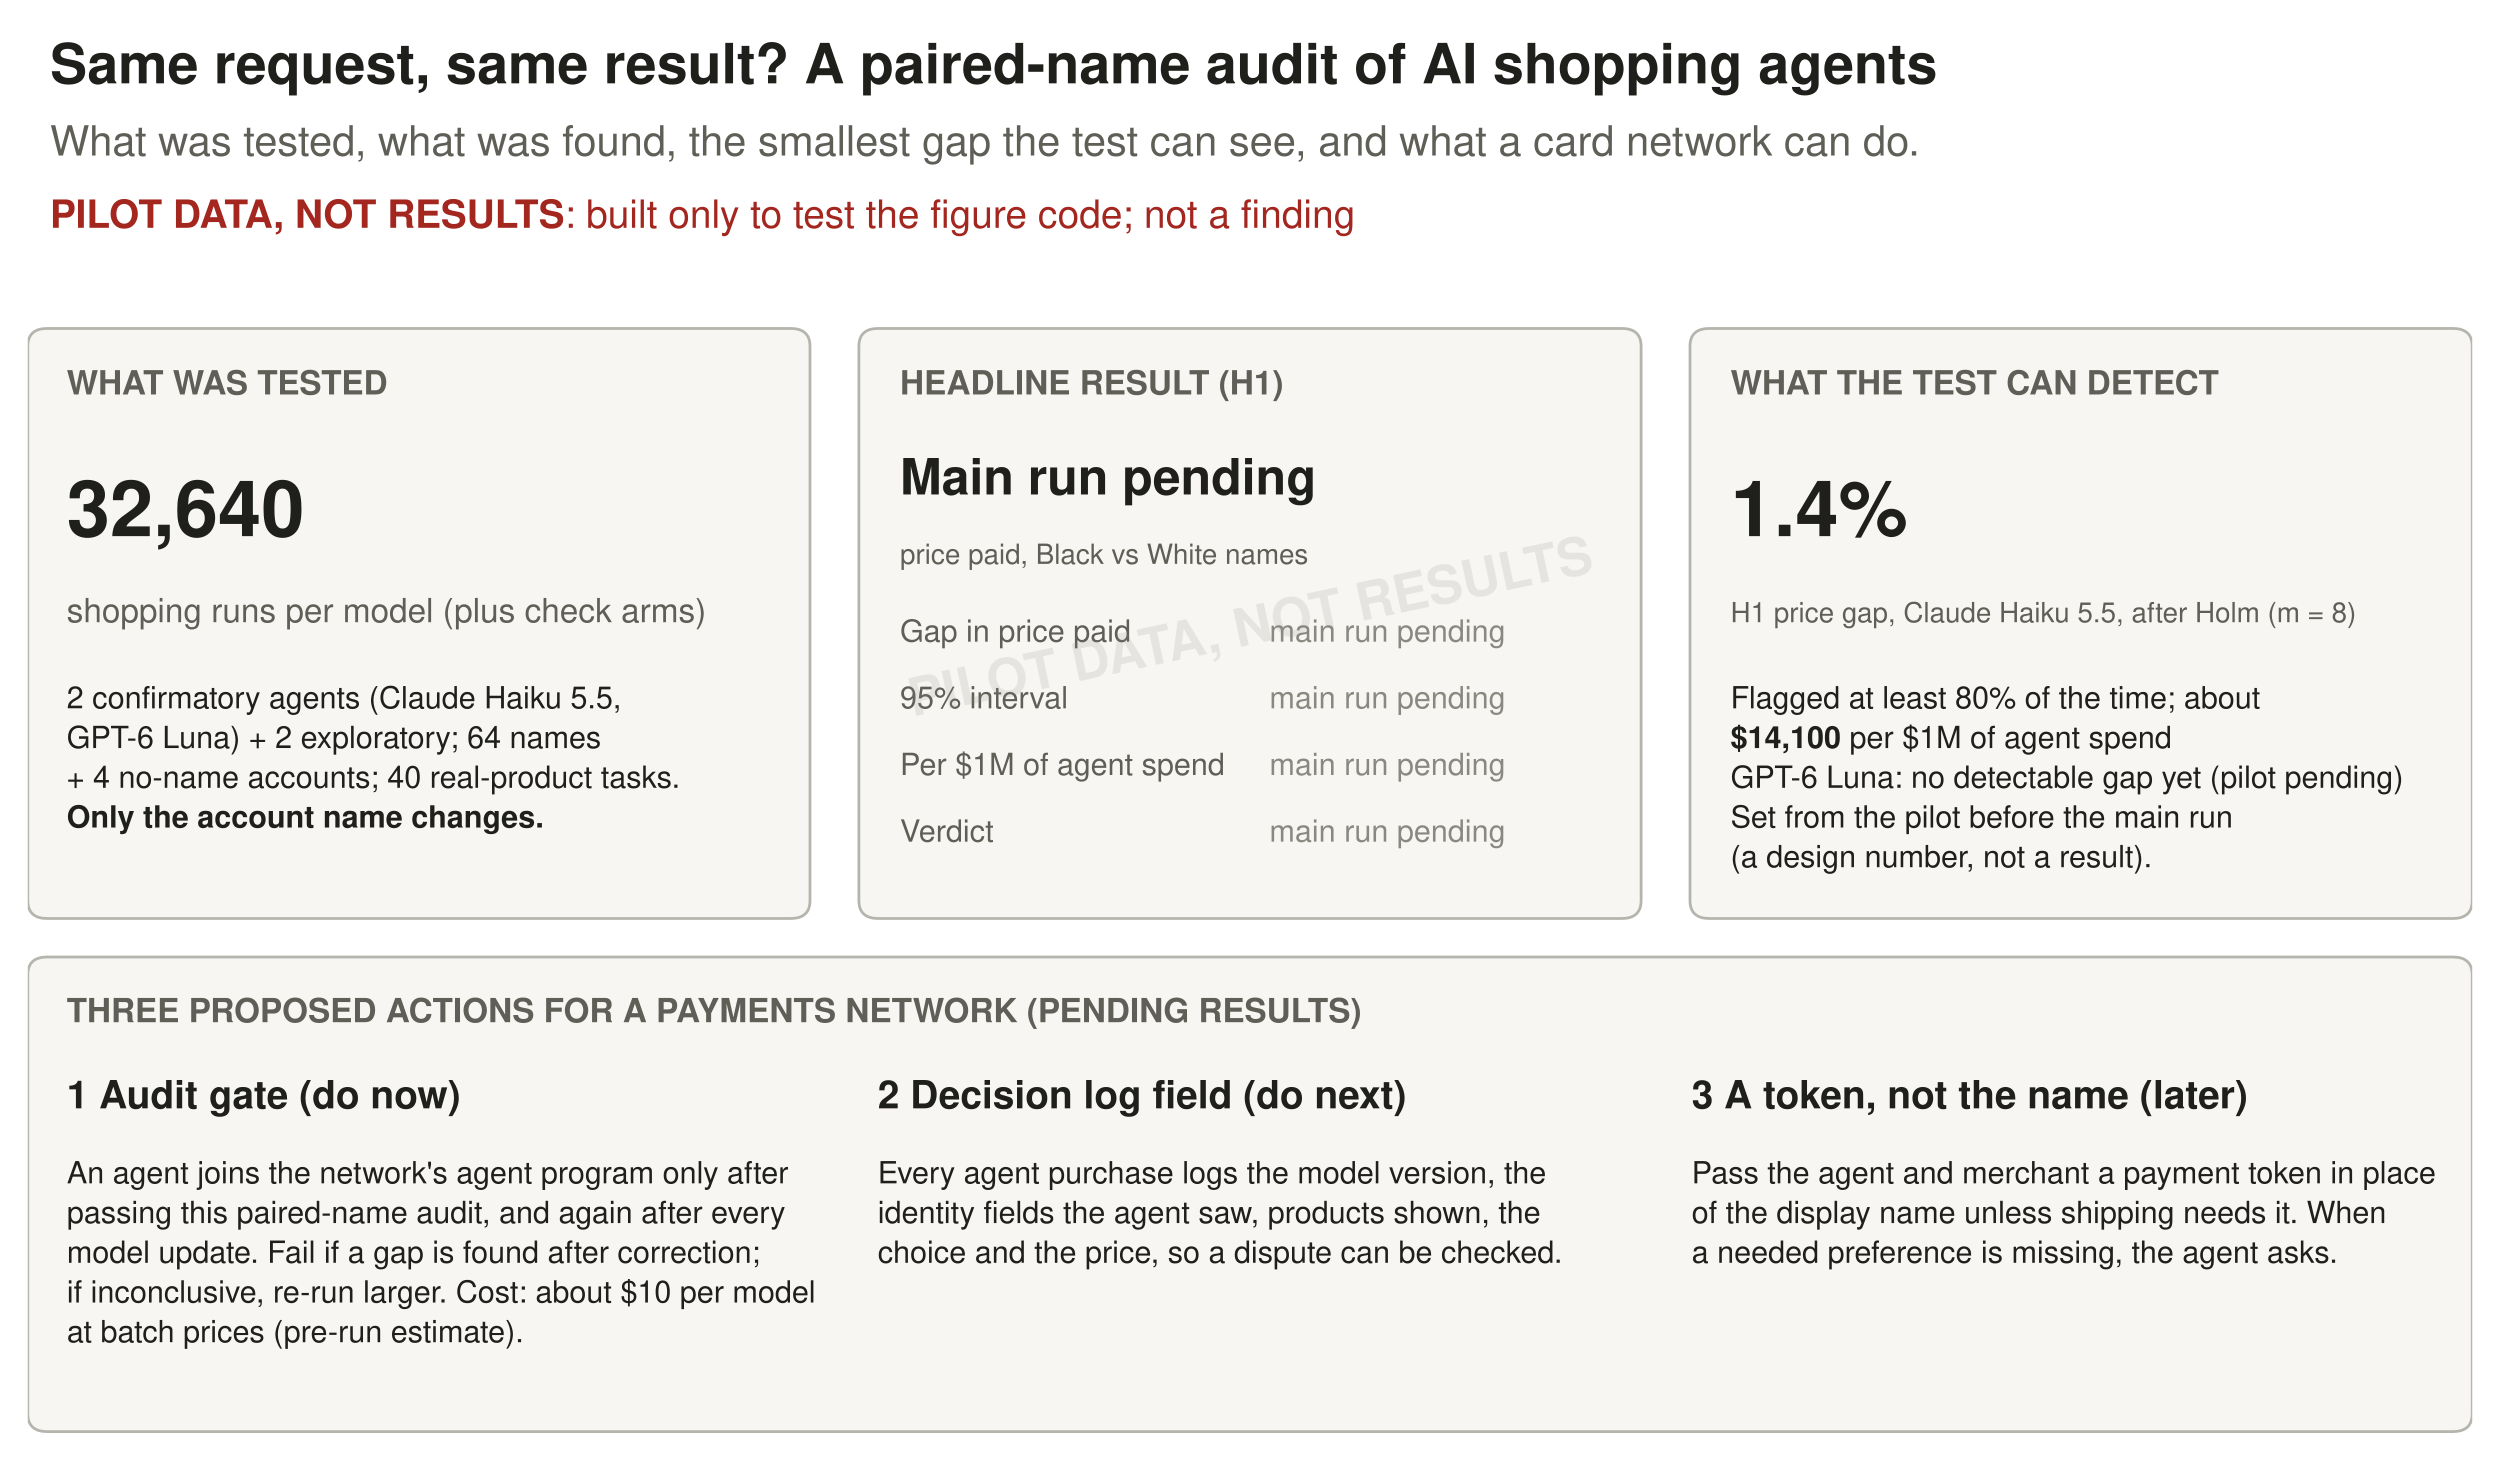
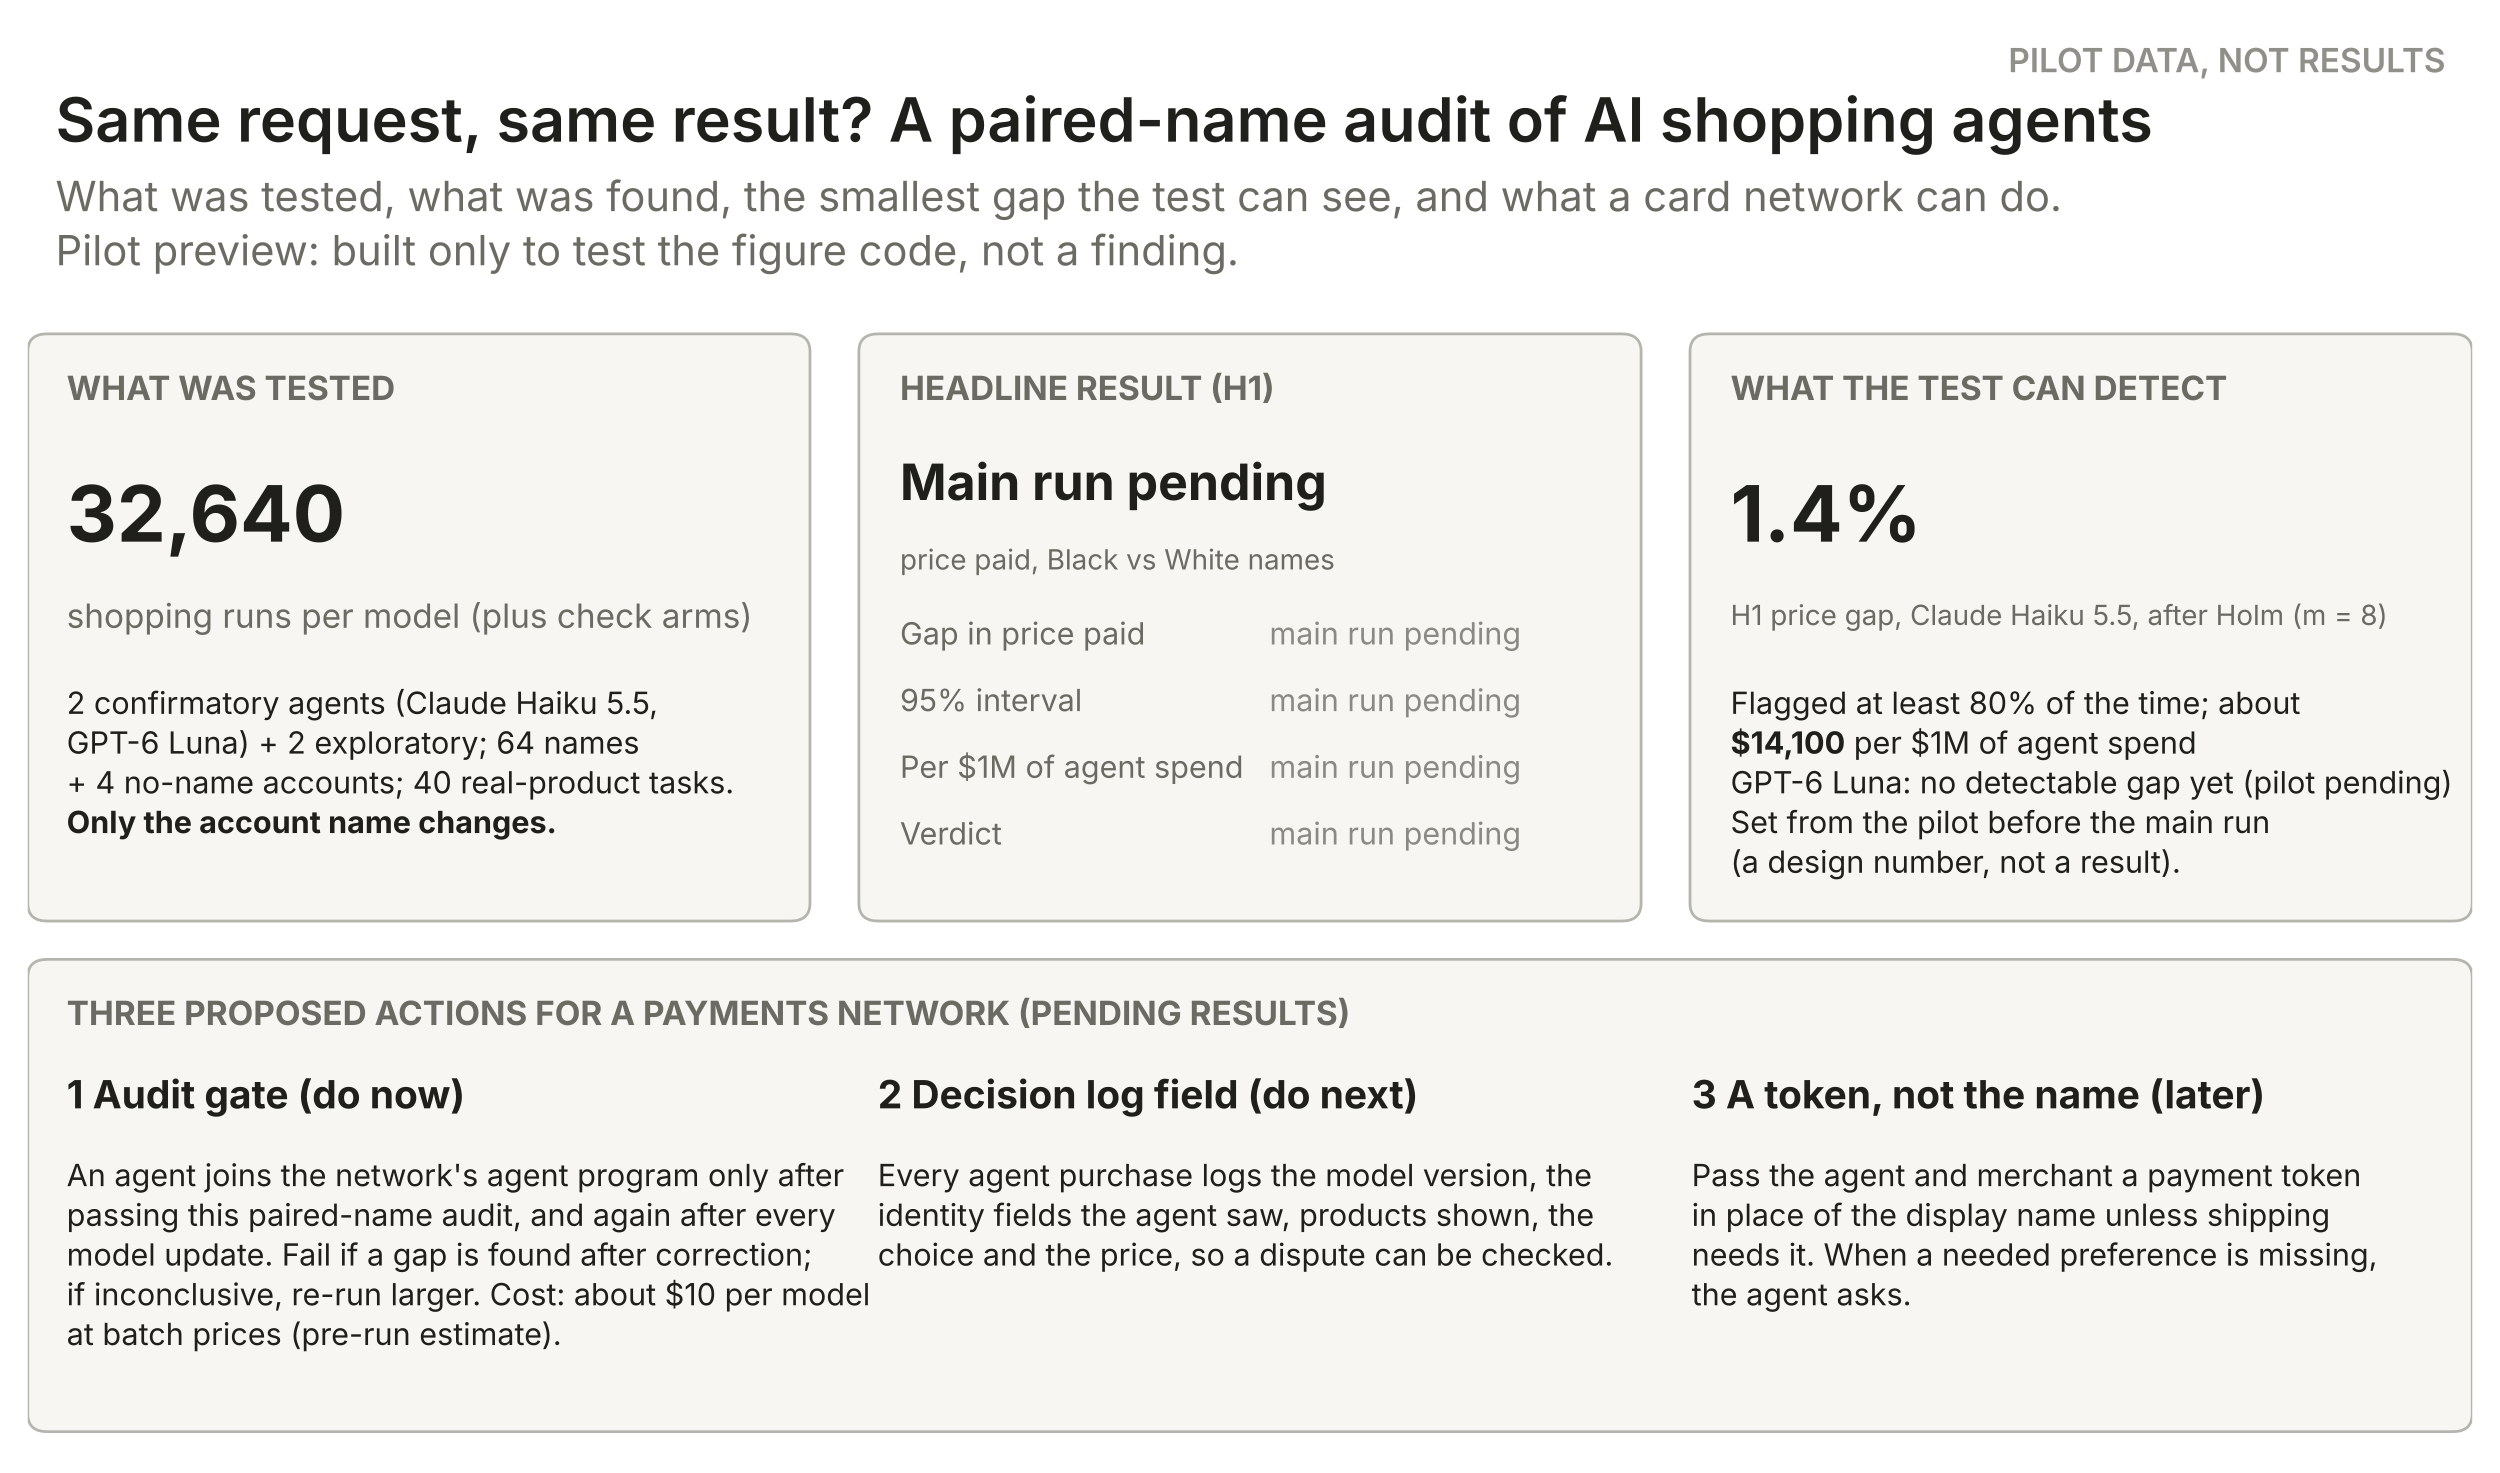
<svg xmlns="http://www.w3.org/2000/svg" class="main-svg" width="900" height="530" style="" viewBox="0 0 900 530">
  <rect x="0" y="0" width="900" height="530" style="fill: rgb(255, 255, 255); fill-opacity: 1;" />
-   <defs id="defs-85392c">
+   <defs id="defs-82187d">
    <g class="clips">
-       <clipPath id="clip85392cxyplot" class="plotclip">
-         <rect width="880" height="411" />
+       <clipPath id="clip82187dxyplot" class="plotclip">
+         <rect width="880" height="409" />
      </clipPath>
-       <clipPath class="axesclip" id="clip85392cx">
+       <clipPath class="axesclip" id="clip82187dx">
        <rect x="10" y="0" width="880" height="530" />
      </clipPath>
-       <clipPath class="axesclip" id="clip85392cy">
-         <rect x="0" y="109" width="900" height="411" />
+       <clipPath class="axesclip" id="clip82187dy">
+         <rect x="0" y="111" width="900" height="409" />
      </clipPath>
-       <clipPath class="axesclip" id="clip85392cxy">
-         <rect x="10" y="109" width="880" height="411" />
+       <clipPath class="axesclip" id="clip82187dxy">
+         <rect x="10" y="111" width="880" height="409" />
      </clipPath>
    </g>
    <g class="gradients" />
    <g class="patterns" />
  </defs>
  <g class="bglayer" />
  <g class="layer-below">
    <g class="imagelayer" />
    <g class="shapelayer" />
  </g>
  <g class="cartesianlayer">
    <g class="subplot xy">
      <g class="layer-subplot">
        <g class="shapelayer">
-           <g class="shape-group" data-index="0" clip-path="url(#clip85392cxy)">
-             <path data-index="0" fill-rule="evenodd" d="M 17.04,330.66 L 284.56,330.66 Q 291.6,330.66 291.6,324.2 L 291.6,124.7 Q 291.6,118.24 284.56,118.24 L 17.04,118.24 Q 10,118.24 10,124.7 L 10,324.2 Q 10,330.66 17.04,330.66 Z" style="opacity: 1; stroke: rgb(181, 180, 173); stroke-opacity: 1; fill: rgb(247, 246, 242); fill-opacity: 1; stroke-width: 1px;" />
+           <g class="shape-group" data-index="0" clip-path="url(#clip82187dxy)">
+             <path data-index="0" fill-rule="evenodd" d="M 17.04,331.58 L 284.56,331.58 Q 291.6,331.58 291.6,325.15 L 291.6,126.62 Q 291.6,120.19 284.56,120.19 L 17.04,120.19 Q 10,120.19 10,126.62 L 10,325.15 Q 10,331.58 17.04,331.58 Z" style="opacity: 1; stroke: rgb(181, 180, 173); stroke-opacity: 1; fill: rgb(247, 246, 242); fill-opacity: 1; stroke-width: 1px;" />
          </g>
-           <g class="shape-group" data-index="1" clip-path="url(#clip85392cxy)">
-             <path data-index="1" fill-rule="evenodd" d="M 316.24,330.66 L 583.76,330.66 Q 590.8,330.66 590.8,324.2 L 590.8,124.7 Q 590.8,118.24 583.76,118.24 L 316.24,118.24 Q 309.2,118.24 309.2,124.7 L 309.2,324.2 Q 309.2,330.66 316.24,330.66 Z" style="opacity: 1; stroke: rgb(181, 180, 173); stroke-opacity: 1; fill: rgb(247, 246, 242); fill-opacity: 1; stroke-width: 1px;" />
+           <g class="shape-group" data-index="1" clip-path="url(#clip82187dxy)">
+             <path data-index="1" fill-rule="evenodd" d="M 316.24,331.58 L 583.76,331.58 Q 590.8,331.58 590.8,325.15 L 590.8,126.62 Q 590.8,120.19 583.76,120.19 L 316.24,120.19 Q 309.2,120.19 309.2,126.62 L 309.2,325.15 Q 309.2,331.58 316.24,331.58 Z" style="opacity: 1; stroke: rgb(181, 180, 173); stroke-opacity: 1; fill: rgb(247, 246, 242); fill-opacity: 1; stroke-width: 1px;" />
          </g>
-           <g class="shape-group" data-index="2" clip-path="url(#clip85392cxy)">
-             <path data-index="2" fill-rule="evenodd" d="M 615.44,330.66 L 882.96,330.66 Q 890,330.66 890,324.2 L 890,124.7 Q 890,118.24 882.96,118.24 L 615.44,118.24 Q 608.4,118.24 608.4,124.7 L 608.4,324.2 Q 608.4,330.66 615.44,330.66 Z" style="opacity: 1; stroke: rgb(181, 180, 173); stroke-opacity: 1; fill: rgb(247, 246, 242); fill-opacity: 1; stroke-width: 1px;" />
+           <g class="shape-group" data-index="2" clip-path="url(#clip82187dxy)">
+             <path data-index="2" fill-rule="evenodd" d="M 615.44,331.58 L 882.96,331.58 Q 890,331.58 890,325.15 L 890,126.62 Q 890,120.19 882.96,120.19 L 615.44,120.19 Q 608.4,120.19 608.4,126.62 L 608.4,325.15 Q 608.4,331.58 615.44,331.58 Z" style="opacity: 1; stroke: rgb(181, 180, 173); stroke-opacity: 1; fill: rgb(247, 246, 242); fill-opacity: 1; stroke-width: 1px;" />
          </g>
-           <g class="shape-group" data-index="3" clip-path="url(#clip85392cxy)">
-             <path data-index="3" fill-rule="evenodd" d="M 17.04,515.38 L 882.96,515.38 Q 890,515.38 890,508.92 L 890,350.98 Q 890,344.52 882.96,344.52 L 17.04,344.52 Q 10,344.52 10,350.98 L 10,508.92 Q 10,515.38 17.04,515.38 Z" style="opacity: 1; stroke: rgb(181, 180, 173); stroke-opacity: 1; fill: rgb(247, 246, 242); fill-opacity: 1; stroke-width: 1px;" />
+           <g class="shape-group" data-index="3" clip-path="url(#clip82187dxy)">
+             <path data-index="3" fill-rule="evenodd" d="M 17.04,515.4 L 882.96,515.4 Q 890,515.4 890,508.97 L 890,351.8 Q 890,345.37 882.96,345.37 L 17.04,345.37 Q 10,345.37 10,351.8 L 10,508.97 Q 10,515.4 17.04,515.4 Z" style="opacity: 1; stroke: rgb(181, 180, 173); stroke-opacity: 1; fill: rgb(247, 246, 242); fill-opacity: 1; stroke-width: 1px;" />
          </g>
        </g>
        <g class="imagelayer" />
      </g>
      <g class="minor-gridlayer">
        <g class="x" />
        <g class="y" />
      </g>
      <g class="gridlayer">
        <g class="x" />
        <g class="y" />
      </g>
      <g class="zerolinelayer" />
      <g class="layer-between">
        <g class="shapelayer" />
        <g class="imagelayer" />
      </g>
      <path class="xlines-below" />
      <path class="ylines-below" />
      <g class="overlines-below" />
      <g class="xaxislayer-below" />
      <g class="yaxislayer-below" />
      <g class="overaxes-below" />
      <g class="overplot">
-         <g class="xy" transform="translate(10,109)" clip-path="url(#clip85392cxyplot)" />
+         <g class="xy" transform="translate(10,111)" clip-path="url(#clip82187dxyplot)" />
      </g>
      <g class="zerolinelayer-above" />
      <path class="xlines-above crisp" d="M0,0" style="fill: none;" />
      <path class="ylines-above crisp" d="M0,0" style="fill: none;" />
      <g class="overlines-above" />
      <g class="xaxislayer-above" />
      <g class="yaxislayer-above" />
      <g class="overaxes-above" />
    </g>
  </g>
  <g class="polarlayer" />
  <g class="smithlayer" />
  <g class="ternarylayer" />
  <g class="geolayer" />
  <g class="funnelarealayer" />
  <g class="pielayer" />
  <g class="iciclelayer" />
  <g class="treemaplayer" />
  <g class="sunburstlayer" />
  <g class="glimages" />
-   <defs id="topdefs-85392c">
+   <defs id="topdefs-82187d">
    <g class="clips" />
  </defs>
  <g class="layer-above">
    <g class="imagelayer" />
    <g class="shapelayer" />
  </g>
  <g class="infolayer">
-     <g class="g-gtitle">
-       <text class="gtitle" x="18" y="30" text-anchor="start" dy="0.7em" style="opacity: 1; font-family: 'Helvetica Neue', Helvetica, Arial, sans-serif; font-size: 20px; fill: rgb(31, 31, 28); fill-opacity: 1; white-space: pre;">
-         <tspan class="line" dy="0em" x="18" y="30">
-           <tspan style="font-weight:bold">Same request, same result? A paired-name audit of AI shopping agents</tspan>
-         </tspan>
-         <tspan class="line" dy="1.3em" x="18" y="30">
-           <tspan style="font-size:15px; fill:#5f5e57">What was tested, what was found, the smallest gap the test can see, and what a card network can do.</tspan>
-         </tspan>
-         <tspan class="line" dy="2.6em" x="18" y="30">
-           <tspan style="font-size:14px; fill:#a3261f">
-             <tspan style="font-weight:bold">PILOT DATA, NOT RESULTS</tspan>: built only to test the figure code; not a finding</tspan>
-         </tspan>
-       </text>
-     </g>
+     <g class="g-gtitle" />
    <g class="annotation" data-index="0" style="opacity: 1;">
-       <g class="annotation-text-g" transform="rotate(0,81.82,137.63)">
-         <g class="cursor-pointer" transform="translate(22,128)">
-           <rect class="bg" x="0.5" y="0.5" width="118" height="18" style="stroke-width: 1px; stroke: rgb(0, 0, 0); stroke-opacity: 0; fill: rgb(0, 0, 0); fill-opacity: 0;" />
-           <text class="annotation-text" text-anchor="start" x="2" y="14" style="font-family: 'Helvetica Neue', Helvetica, Arial, sans-serif; font-size: 12px; fill: rgb(95, 94, 87); fill-opacity: 1; white-space: pre;">
+       <g class="annotation-text-g" transform="rotate(0,83.32,139.49)">
+         <g class="cursor-pointer" transform="translate(22,130)">
+           <rect class="bg" x="0.5" y="0.5" width="121" height="18" style="stroke-width: 1px; stroke: rgb(0, 0, 0); stroke-opacity: 0; fill: rgb(0, 0, 0); fill-opacity: 0;" />
+           <text class="annotation-text" text-anchor="start" x="2" y="14" style="font-family: Inter, &quot;Source Sans 3&quot;, &quot;Helvetica Neue&quot;, Helvetica, Arial, sans-serif; font-size: 12px; fill: rgb(107, 106, 99); fill-opacity: 1; white-space: pre;">
            <tspan style="font-weight:bold">WHAT WAS TESTED</tspan>
          </text>
        </g>
      </g>
    </g>
    <g class="annotation" data-index="1" style="opacity: 1;">
-       <g class="annotation-text-g" transform="rotate(0,67.32,182.89)">
-         <g class="cursor-pointer" transform="translate(22,164)">
-           <rect class="bg" x="0.5" y="0.5" width="89" height="36" style="stroke-width: 1px; stroke: rgb(0, 0, 0); stroke-opacity: 0; fill: rgb(0, 0, 0); fill-opacity: 0;" />
-           <text class="annotation-text" text-anchor="start" x="2" y="29" style="font-family: 'Helvetica Neue', Helvetica, Arial, sans-serif; font-size: 28px; fill: rgb(31, 31, 28); fill-opacity: 1; white-space: pre;">
+       <g class="annotation-text-g" transform="rotate(0,74.32,184.53)">
+         <g class="cursor-pointer" transform="translate(22,166)">
+           <rect class="bg" x="0.5" y="0.5" width="103" height="37" style="stroke-width: 1px; stroke: rgb(0, 0, 0); stroke-opacity: 0; fill: rgb(0, 0, 0); fill-opacity: 0;" />
+           <text class="annotation-text" text-anchor="start" x="2" y="29" style="font-family: Inter, &quot;Source Sans 3&quot;, &quot;Helvetica Neue&quot;, Helvetica, Arial, sans-serif; font-size: 28px; fill: rgb(31, 31, 28); fill-opacity: 1; white-space: pre;">
            <tspan style="font-weight:bold">32,640</tspan>
          </text>
        </g>
      </g>
    </g>
    <g class="annotation" data-index="2" style="opacity: 1;">
-       <g class="annotation-text-g" transform="rotate(0,140.32,219.83)">
-         <g class="cursor-pointer" transform="translate(22,211)">
-           <rect class="bg" x="0.5" y="0.5" width="235" height="17" style="stroke-width: 1px; stroke: rgb(0, 0, 0); stroke-opacity: 0; fill: rgb(0, 0, 0); fill-opacity: 0;" />
-           <text class="annotation-text" text-anchor="start" x="2" y="13" style="font-family: 'Helvetica Neue', Helvetica, Arial, sans-serif; font-size: 12px; fill: rgb(95, 94, 87); fill-opacity: 1; white-space: pre;">shopping runs per model (plus check arms)</text>
+       <g class="annotation-text-g" transform="rotate(0,147.82,221.29)">
+         <g class="cursor-pointer" transform="translate(22,212)">
+           <rect class="bg" x="0.5" y="0.5" width="250" height="18" style="stroke-width: 1px; stroke: rgb(0, 0, 0); stroke-opacity: 0; fill: rgb(0, 0, 0); fill-opacity: 0;" />
+           <text class="annotation-text" text-anchor="start" x="2" y="14" style="font-family: Inter, &quot;Source Sans 3&quot;, &quot;Helvetica Neue&quot;, Helvetica, Arial, sans-serif; font-size: 12px; fill: rgb(107, 106, 99); fill-opacity: 1; white-space: pre;">shopping runs per model (plus check arms)</text>
        </g>
      </g>
    </g>
    <g class="annotation" data-index="3" style="opacity: 1;">
-       <g class="annotation-text-g" transform="rotate(0,136.82,272.42)">
-         <g class="cursor-pointer" transform="translate(22,243)">
-           <rect class="bg" x="0.5" y="0.5" width="228" height="58" style="stroke-width: 1px; stroke: rgb(0, 0, 0); stroke-opacity: 0; fill: rgb(0, 0, 0); fill-opacity: 0;" />
-           <text class="annotation-text" text-anchor="start" x="2" y="12" style="font-family: 'Helvetica Neue', Helvetica, Arial, sans-serif; font-size: 11px; fill: rgb(31, 31, 28); fill-opacity: 1; white-space: pre;">
-             <tspan class="line" dy="0em" x="2" y="12">2 confirmatory agents (Claude Haiku 5.5,</tspan>
-             <tspan class="line" dy="1.3em" x="2" y="12">GPT-6 Luna) + 2 exploratory; 64 names</tspan>
-             <tspan class="line" dy="2.6em" x="2" y="12">+ 4 no-name accounts; 40 real-product tasks.</tspan>
-             <tspan class="line" dy="3.9em" x="2" y="12">
+       <g class="annotation-text-g" transform="rotate(0,144.32,274.77)">
+         <g class="cursor-pointer" transform="translate(22,244)">
+           <rect class="bg" x="0.5" y="0.5" width="243" height="60" style="stroke-width: 1px; stroke: rgb(0, 0, 0); stroke-opacity: 0; fill: rgb(0, 0, 0); fill-opacity: 0;" />
+           <text class="annotation-text" text-anchor="start" x="2" y="13" style="font-family: Inter, &quot;Source Sans 3&quot;, &quot;Helvetica Neue&quot;, Helvetica, Arial, sans-serif; font-size: 11px; fill: rgb(31, 31, 28); fill-opacity: 1; white-space: pre;">
+             <tspan class="line" dy="0em" x="2" y="13">2 confirmatory agents (Claude Haiku 5.5,</tspan>
+             <tspan class="line" dy="1.3em" x="2" y="13">GPT-6 Luna) + 2 exploratory; 64 names</tspan>
+             <tspan class="line" dy="2.6em" x="2" y="13">+ 4 no-name accounts; 40 real-product tasks.</tspan>
+             <tspan class="line" dy="3.9em" x="2" y="13">
              <tspan style="font-weight:bold">Only the account name changes.</tspan>
            </tspan>
          </text>
        </g>
      </g>
    </g>
    <g class="annotation" data-index="4" style="opacity: 1;">
-       <g class="annotation-text-g" transform="rotate(0,392.02,137.63)">
-         <g class="cursor-pointer" transform="translate(322,128)">
-           <rect class="bg" x="0.5" y="0.5" width="140" height="18" style="stroke-width: 1px; stroke: rgb(0, 0, 0); stroke-opacity: 0; fill: rgb(0, 0, 0); fill-opacity: 0;" />
-           <text class="annotation-text" text-anchor="start" x="2" y="14" style="font-family: 'Helvetica Neue', Helvetica, Arial, sans-serif; font-size: 12px; fill: rgb(95, 94, 87); fill-opacity: 1; white-space: pre;">
+       <g class="annotation-text-g" transform="rotate(0,391.02,139.49)">
+         <g class="cursor-pointer" transform="translate(322,130)">
+           <rect class="bg" x="0.5" y="0.5" width="138" height="18" style="stroke-width: 1px; stroke: rgb(0, 0, 0); stroke-opacity: 0; fill: rgb(0, 0, 0); fill-opacity: 0;" />
+           <text class="annotation-text" text-anchor="start" x="2" y="14" style="font-family: Inter, &quot;Source Sans 3&quot;, &quot;Helvetica Neue&quot;, Helvetica, Arial, sans-serif; font-size: 12px; fill: rgb(107, 106, 99); fill-opacity: 1; white-space: pre;">
            <tspan style="font-weight:bold">HEADLINE RESULT (H1)</tspan>
          </text>
        </g>
      </g>
    </g>
    <g class="annotation" data-index="5" style="opacity: 1;">
-       <g class="annotation-text-g" transform="rotate(0,398.52,171.34)">
-         <g class="cursor-pointer" transform="translate(322,158)">
-           <rect class="bg" x="0.5" y="0.5" width="153" height="25" style="stroke-width: 1px; stroke: rgb(0, 0, 0); stroke-opacity: 0; fill: rgb(0, 0, 0); fill-opacity: 0;" />
-           <text class="annotation-text" text-anchor="start" x="2" y="20" style="font-family: 'Helvetica Neue', Helvetica, Arial, sans-serif; font-size: 18px; fill: rgb(31, 31, 28); fill-opacity: 1; white-space: pre;">
+       <g class="annotation-text-g" transform="rotate(0,400.52,173.04)">
+         <g class="cursor-pointer" transform="translate(322,161)">
+           <rect class="bg" x="0.5" y="0.5" width="157" height="24" style="stroke-width: 1px; stroke: rgb(0, 0, 0); stroke-opacity: 0; fill: rgb(0, 0, 0); fill-opacity: 0;" />
+           <text class="annotation-text" text-anchor="start" x="2" y="19" style="font-family: Inter, &quot;Source Sans 3&quot;, &quot;Helvetica Neue&quot;, Helvetica, Arial, sans-serif; font-size: 18px; fill: rgb(31, 31, 28); fill-opacity: 1; white-space: pre;">
            <tspan style="font-weight:bold">Main run pending</tspan>
          </text>
        </g>
      </g>
    </g>
    <g class="annotation" data-index="6" style="opacity: 1;">
-       <g class="annotation-text-g" transform="rotate(0,398.02,199.05)">
-         <g class="cursor-pointer" transform="translate(322,191)">
-           <rect class="bg" x="0.5" y="0.5" width="152" height="15" style="stroke-width: 1px; stroke: rgb(0, 0, 0); stroke-opacity: 0; fill: rgb(0, 0, 0); fill-opacity: 0;" />
-           <text class="annotation-text" text-anchor="start" x="2" y="12" style="font-family: 'Helvetica Neue', Helvetica, Arial, sans-serif; font-size: 10px; fill: rgb(95, 94, 87); fill-opacity: 1; white-space: pre;">price paid, Black vs White names</text>
+       <g class="annotation-text-g" transform="rotate(0,402.02,200.61)">
+         <g class="cursor-pointer" transform="translate(322,193)">
+           <rect class="bg" x="0.5" y="0.5" width="160" height="15" style="stroke-width: 1px; stroke: rgb(0, 0, 0); stroke-opacity: 0; fill: rgb(0, 0, 0); fill-opacity: 0;" />
+           <text class="annotation-text" text-anchor="start" x="2" y="12" style="font-family: Inter, &quot;Source Sans 3&quot;, &quot;Helvetica Neue&quot;, Helvetica, Arial, sans-serif; font-size: 10px; fill: rgb(107, 106, 99); fill-opacity: 1; white-space: pre;">price paid, Black vs White names</text>
        </g>
      </g>
    </g>
    <g class="annotation" data-index="7" style="opacity: 1;">
-       <g class="annotation-text-g" transform="rotate(0,365.52,226.76)">
+       <g class="annotation-text-g" transform="rotate(0,367.52,228.19)">
        <g class="cursor-pointer" transform="translate(322,219)">
-           <rect class="bg" x="0.5" y="0.5" width="87" height="15" style="stroke-width: 1px; stroke: rgb(0, 0, 0); stroke-opacity: 0; fill: rgb(0, 0, 0); fill-opacity: 0;" />
-           <text class="annotation-text" text-anchor="start" x="2" y="12" style="font-family: 'Helvetica Neue', Helvetica, Arial, sans-serif; font-size: 11px; fill: rgb(95, 94, 87); fill-opacity: 1; white-space: pre;">Gap in price paid</text>
+           <rect class="bg" x="0.5" y="0.5" width="91" height="17" style="stroke-width: 1px; stroke: rgb(0, 0, 0); stroke-opacity: 0; fill: rgb(0, 0, 0); fill-opacity: 0;" />
+           <text class="annotation-text" text-anchor="start" x="2" y="13" style="font-family: Inter, &quot;Source Sans 3&quot;, &quot;Helvetica Neue&quot;, Helvetica, Arial, sans-serif; font-size: 11px; fill: rgb(107, 106, 99); fill-opacity: 1; white-space: pre;">Gap in price paid</text>
        </g>
      </g>
    </g>
    <g class="annotation" data-index="8" style="opacity: 1;">
-       <g class="annotation-text-g" transform="rotate(0,500.28,226.76)">
+       <g class="annotation-text-g" transform="rotate(0,502.78,228.19)">
        <g class="cursor-pointer" transform="translate(455,219)">
-           <rect class="bg" x="0.5" y="0.5" width="89" height="15" style="stroke-width: 1px; stroke: rgb(0, 0, 0); stroke-opacity: 0; fill: rgb(0, 0, 0); fill-opacity: 0;" />
-           <text class="annotation-text" text-anchor="start" x="2" y="12" style="font-family: 'Helvetica Neue', Helvetica, Arial, sans-serif; font-size: 11px; fill: rgb(138, 137, 129); fill-opacity: 1; white-space: pre;">main run pending</text>
+           <rect class="bg" x="0.5" y="0.5" width="94" height="17" style="stroke-width: 1px; stroke: rgb(0, 0, 0); stroke-opacity: 0; fill: rgb(0, 0, 0); fill-opacity: 0;" />
+           <text class="annotation-text" text-anchor="start" x="2" y="13" style="font-family: Inter, &quot;Source Sans 3&quot;, &quot;Helvetica Neue&quot;, Helvetica, Arial, sans-serif; font-size: 11px; fill: rgb(138, 137, 131); fill-opacity: 1; white-space: pre;">main run pending</text>
        </g>
      </g>
    </g>
    <g class="annotation" data-index="9" style="opacity: 1;">
-       <g class="annotation-text-g" transform="rotate(0,354.52,250.77)">
+       <g class="annotation-text-g" transform="rotate(0,356.52,252.08)">
        <g class="cursor-pointer" transform="translate(322,243)">
-           <rect class="bg" x="0.5" y="0.5" width="65" height="15" style="stroke-width: 1px; stroke: rgb(0, 0, 0); stroke-opacity: 0; fill: rgb(0, 0, 0); fill-opacity: 0;" />
-           <text class="annotation-text" text-anchor="start" x="2" y="12" style="font-family: 'Helvetica Neue', Helvetica, Arial, sans-serif; font-size: 11px; fill: rgb(95, 94, 87); fill-opacity: 1; white-space: pre;">95% interval</text>
+           <rect class="bg" x="0.5" y="0.5" width="69" height="17" style="stroke-width: 1px; stroke: rgb(0, 0, 0); stroke-opacity: 0; fill: rgb(0, 0, 0); fill-opacity: 0;" />
+           <text class="annotation-text" text-anchor="start" x="2" y="13" style="font-family: Inter, &quot;Source Sans 3&quot;, &quot;Helvetica Neue&quot;, Helvetica, Arial, sans-serif; font-size: 11px; fill: rgb(107, 106, 99); fill-opacity: 1; white-space: pre;">95% interval</text>
        </g>
      </g>
    </g>
    <g class="annotation" data-index="10" style="opacity: 1;">
-       <g class="annotation-text-g" transform="rotate(0,500.28,250.77)">
+       <g class="annotation-text-g" transform="rotate(0,502.78,252.08)">
        <g class="cursor-pointer" transform="translate(455,243)">
-           <rect class="bg" x="0.5" y="0.5" width="89" height="15" style="stroke-width: 1px; stroke: rgb(0, 0, 0); stroke-opacity: 0; fill: rgb(0, 0, 0); fill-opacity: 0;" />
-           <text class="annotation-text" text-anchor="start" x="2" y="12" style="font-family: 'Helvetica Neue', Helvetica, Arial, sans-serif; font-size: 11px; fill: rgb(138, 137, 129); fill-opacity: 1; white-space: pre;">main run pending</text>
+           <rect class="bg" x="0.5" y="0.5" width="94" height="17" style="stroke-width: 1px; stroke: rgb(0, 0, 0); stroke-opacity: 0; fill: rgb(0, 0, 0); fill-opacity: 0;" />
+           <text class="annotation-text" text-anchor="start" x="2" y="13" style="font-family: Inter, &quot;Source Sans 3&quot;, &quot;Helvetica Neue&quot;, Helvetica, Arial, sans-serif; font-size: 11px; fill: rgb(138, 137, 131); fill-opacity: 1; white-space: pre;">main run pending</text>
        </g>
      </g>
    </g>
    <g class="annotation" data-index="11" style="opacity: 1;">
-       <g class="annotation-text-g" transform="rotate(0,383.02,274.79)">
+       <g class="annotation-text-g" transform="rotate(0,385.52,275.98)">
        <g class="cursor-pointer" transform="translate(322,267)">
-           <rect class="bg" x="0.5" y="0.5" width="122" height="15" style="stroke-width: 1px; stroke: rgb(0, 0, 0); stroke-opacity: 0; fill: rgb(0, 0, 0); fill-opacity: 0;" />
-           <text class="annotation-text" text-anchor="start" x="2" y="12" style="font-family: 'Helvetica Neue', Helvetica, Arial, sans-serif; font-size: 11px; fill: rgb(95, 94, 87); fill-opacity: 1; white-space: pre;">Per $1M of agent spend</text>
+           <rect class="bg" x="0.5" y="0.5" width="127" height="17" style="stroke-width: 1px; stroke: rgb(0, 0, 0); stroke-opacity: 0; fill: rgb(0, 0, 0); fill-opacity: 0;" />
+           <text class="annotation-text" text-anchor="start" x="2" y="13" style="font-family: Inter, &quot;Source Sans 3&quot;, &quot;Helvetica Neue&quot;, Helvetica, Arial, sans-serif; font-size: 11px; fill: rgb(107, 106, 99); fill-opacity: 1; white-space: pre;">Per $1M of agent spend</text>
        </g>
      </g>
    </g>
    <g class="annotation" data-index="12" style="opacity: 1;">
-       <g class="annotation-text-g" transform="rotate(0,500.28,274.79)">
+       <g class="annotation-text-g" transform="rotate(0,502.78,275.98)">
        <g class="cursor-pointer" transform="translate(455,267)">
-           <rect class="bg" x="0.5" y="0.5" width="89" height="15" style="stroke-width: 1px; stroke: rgb(0, 0, 0); stroke-opacity: 0; fill: rgb(0, 0, 0); fill-opacity: 0;" />
-           <text class="annotation-text" text-anchor="start" x="2" y="12" style="font-family: 'Helvetica Neue', Helvetica, Arial, sans-serif; font-size: 11px; fill: rgb(138, 137, 129); fill-opacity: 1; white-space: pre;">main run pending</text>
+           <rect class="bg" x="0.5" y="0.5" width="94" height="17" style="stroke-width: 1px; stroke: rgb(0, 0, 0); stroke-opacity: 0; fill: rgb(0, 0, 0); fill-opacity: 0;" />
+           <text class="annotation-text" text-anchor="start" x="2" y="13" style="font-family: Inter, &quot;Source Sans 3&quot;, &quot;Helvetica Neue&quot;, Helvetica, Arial, sans-serif; font-size: 11px; fill: rgb(138, 137, 131); fill-opacity: 1; white-space: pre;">main run pending</text>
        </g>
      </g>
    </g>
    <g class="annotation" data-index="13" style="opacity: 1;">
-       <g class="annotation-text-g" transform="rotate(0,340.52,298.8)">
+       <g class="annotation-text-g" transform="rotate(0,342.02,299.88)">
        <g class="cursor-pointer" transform="translate(322,291)">
-           <rect class="bg" x="0.5" y="0.5" width="37" height="15" style="stroke-width: 1px; stroke: rgb(0, 0, 0); stroke-opacity: 0; fill: rgb(0, 0, 0); fill-opacity: 0;" />
-           <text class="annotation-text" text-anchor="start" x="2" y="12" style="font-family: 'Helvetica Neue', Helvetica, Arial, sans-serif; font-size: 11px; fill: rgb(95, 94, 87); fill-opacity: 1; white-space: pre;">Verdict</text>
+           <rect class="bg" x="0.5" y="0.5" width="40" height="17" style="stroke-width: 1px; stroke: rgb(0, 0, 0); stroke-opacity: 0; fill: rgb(0, 0, 0); fill-opacity: 0;" />
+           <text class="annotation-text" text-anchor="start" x="2" y="13" style="font-family: Inter, &quot;Source Sans 3&quot;, &quot;Helvetica Neue&quot;, Helvetica, Arial, sans-serif; font-size: 11px; fill: rgb(107, 106, 99); fill-opacity: 1; white-space: pre;">Verdict</text>
        </g>
      </g>
    </g>
    <g class="annotation" data-index="14" style="opacity: 1;">
-       <g class="annotation-text-g" transform="rotate(0,500.28,298.8)">
+       <g class="annotation-text-g" transform="rotate(0,502.78,299.88)">
        <g class="cursor-pointer" transform="translate(455,291)">
-           <rect class="bg" x="0.5" y="0.5" width="89" height="15" style="stroke-width: 1px; stroke: rgb(0, 0, 0); stroke-opacity: 0; fill: rgb(0, 0, 0); fill-opacity: 0;" />
-           <text class="annotation-text" text-anchor="start" x="2" y="12" style="font-family: 'Helvetica Neue', Helvetica, Arial, sans-serif; font-size: 11px; fill: rgb(138, 137, 129); fill-opacity: 1; white-space: pre;">main run pending</text>
+           <rect class="bg" x="0.5" y="0.5" width="94" height="17" style="stroke-width: 1px; stroke: rgb(0, 0, 0); stroke-opacity: 0; fill: rgb(0, 0, 0); fill-opacity: 0;" />
+           <text class="annotation-text" text-anchor="start" x="2" y="13" style="font-family: Inter, &quot;Source Sans 3&quot;, &quot;Helvetica Neue&quot;, Helvetica, Arial, sans-serif; font-size: 11px; fill: rgb(138, 137, 131); fill-opacity: 1; white-space: pre;">main run pending</text>
        </g>
      </g>
    </g>
    <g class="annotation" data-index="15" style="opacity: 1;">
-       <g class="annotation-text-g" transform="rotate(0,710.72,137.63)">
-         <g class="cursor-pointer" transform="translate(621,128)">
-           <rect class="bg" x="0.5" y="0.5" width="179" height="18" style="stroke-width: 1px; stroke: rgb(0, 0, 0); stroke-opacity: 0; fill: rgb(0, 0, 0); fill-opacity: 0;" />
-           <text class="annotation-text" text-anchor="start" x="2" y="14" style="font-family: 'Helvetica Neue', Helvetica, Arial, sans-serif; font-size: 12px; fill: rgb(95, 94, 87); fill-opacity: 1; white-space: pre;">
+       <g class="annotation-text-g" transform="rotate(0,712.22,139.49)">
+         <g class="cursor-pointer" transform="translate(621,130)">
+           <rect class="bg" x="0.5" y="0.5" width="182" height="18" style="stroke-width: 1px; stroke: rgb(0, 0, 0); stroke-opacity: 0; fill: rgb(0, 0, 0); fill-opacity: 0;" />
+           <text class="annotation-text" text-anchor="start" x="2" y="14" style="font-family: Inter, &quot;Source Sans 3&quot;, &quot;Helvetica Neue&quot;, Helvetica, Arial, sans-serif; font-size: 12px; fill: rgb(107, 106, 99); fill-opacity: 1; white-space: pre;">
            <tspan style="font-weight:bold">WHAT THE TEST CAN DETECT</tspan>
          </text>
        </g>
      </g>
    </g>
    <g class="annotation" data-index="16" style="opacity: 1;">
-       <g class="annotation-text-g" transform="rotate(0,656.22,182.89)">
-         <g class="cursor-pointer" transform="translate(621,164)">
-           <rect class="bg" x="0.5" y="0.5" width="70" height="36" style="stroke-width: 1px; stroke: rgb(0, 0, 0); stroke-opacity: 0; fill: rgb(0, 0, 0); fill-opacity: 0;" />
-           <text class="annotation-text" text-anchor="start" x="2" y="29" style="font-family: 'Helvetica Neue', Helvetica, Arial, sans-serif; font-size: 28px; fill: rgb(31, 31, 28); fill-opacity: 1; white-space: pre;">
+       <g class="annotation-text-g" transform="rotate(0,657.22,184.53)">
+         <g class="cursor-pointer" transform="translate(621,166)">
+           <rect class="bg" x="0.5" y="0.5" width="72" height="37" style="stroke-width: 1px; stroke: rgb(0, 0, 0); stroke-opacity: 0; fill: rgb(0, 0, 0); fill-opacity: 0;" />
+           <text class="annotation-text" text-anchor="start" x="2" y="29" style="font-family: Inter, &quot;Source Sans 3&quot;, &quot;Helvetica Neue&quot;, Helvetica, Arial, sans-serif; font-size: 28px; fill: rgb(31, 31, 28); fill-opacity: 1; white-space: pre;">
            <tspan style="font-weight:bold">1.4%</tspan>
          </text>
        </g>
      </g>
    </g>
    <g class="annotation" data-index="17" style="opacity: 1;">
-       <g class="annotation-text-g" transform="rotate(0,735.72,219.83)">
-         <g class="cursor-pointer" transform="translate(621,212)">
-           <rect class="bg" x="0.5" y="0.5" width="229" height="15" style="stroke-width: 1px; stroke: rgb(0, 0, 0); stroke-opacity: 0; fill: rgb(0, 0, 0); fill-opacity: 0;" />
-           <text class="annotation-text" text-anchor="start" x="2" y="12" style="font-family: 'Helvetica Neue', Helvetica, Arial, sans-serif; font-size: 10px; fill: rgb(95, 94, 87); fill-opacity: 1; white-space: pre;">H1 price gap, Claude Haiku 5.5, after Holm (m = 8)</text>
+       <g class="annotation-text-g" transform="rotate(0,741.22,221.29)">
+         <g class="cursor-pointer" transform="translate(621,213)">
+           <rect class="bg" x="0.5" y="0.5" width="240" height="15" style="stroke-width: 1px; stroke: rgb(0, 0, 0); stroke-opacity: 0; fill: rgb(0, 0, 0); fill-opacity: 0;" />
+           <text class="annotation-text" text-anchor="start" x="2" y="12" style="font-family: Inter, &quot;Source Sans 3&quot;, &quot;Helvetica Neue&quot;, Helvetica, Arial, sans-serif; font-size: 10px; fill: rgb(107, 106, 99); fill-opacity: 1; white-space: pre;">H1 price gap, Claude Haiku 5.5, after Holm (m = 8)</text>
        </g>
      </g>
    </g>
    <g class="annotation" data-index="18" style="opacity: 1;">
-       <g class="annotation-text-g" transform="rotate(0,744.72,279.42)">
-         <g class="cursor-pointer" transform="translate(621,243)">
-           <rect class="bg" x="0.5" y="0.5" width="247" height="72" style="stroke-width: 1px; stroke: rgb(0, 0, 0); stroke-opacity: 0; fill: rgb(0, 0, 0); fill-opacity: 0;" />
-           <text class="annotation-text" text-anchor="start" x="2" y="12" style="font-family: 'Helvetica Neue', Helvetica, Arial, sans-serif; font-size: 11px; fill: rgb(31, 31, 28); fill-opacity: 1; white-space: pre;">
-             <tspan class="line" dy="0em" x="2" y="12">Flagged at least 80% of the time; about</tspan>
-             <tspan class="line" dy="1.3em" x="2" y="12">
+       <g class="annotation-text-g" transform="rotate(0,752.72,281.77)">
+         <g class="cursor-pointer" transform="translate(621,244)">
+           <rect class="bg" x="0.5" y="0.5" width="263" height="74" style="stroke-width: 1px; stroke: rgb(0, 0, 0); stroke-opacity: 0; fill: rgb(0, 0, 0); fill-opacity: 0;" />
+           <text class="annotation-text" text-anchor="start" x="2" y="13" style="font-family: Inter, &quot;Source Sans 3&quot;, &quot;Helvetica Neue&quot;, Helvetica, Arial, sans-serif; font-size: 11px; fill: rgb(31, 31, 28); fill-opacity: 1; white-space: pre;">
+             <tspan class="line" dy="0em" x="2" y="13">Flagged at least 80% of the time; about</tspan>
+             <tspan class="line" dy="1.3em" x="2" y="13">
              <tspan style="font-weight:bold">$14,100</tspan> per $1M of agent spend</tspan>
-             <tspan class="line" dy="2.6em" x="2" y="12">GPT-6 Luna: no detectable gap yet (pilot pending)</tspan>
-             <tspan class="line" dy="3.9em" x="2" y="12">Set from the pilot before the main run</tspan>
-             <tspan class="line" dy="5.2em" x="2" y="12">(a design number, not a result).</tspan>
+             <tspan class="line" dy="2.6em" x="2" y="13">GPT-6 Luna: no detectable gap yet (pilot pending)</tspan>
+             <tspan class="line" dy="3.9em" x="2" y="13">Set from the pilot before the main run</tspan>
+             <tspan class="line" dy="5.2em" x="2" y="13">(a design number, not a result).</tspan>
          </text>
        </g>
      </g>
    </g>
    <g class="annotation" data-index="19" style="opacity: 1;">
-       <g class="annotation-text-g" transform="rotate(0,257.32,363.91)">
-         <g class="cursor-pointer" transform="translate(22,354)">
-           <rect class="bg" x="0.5" y="0.5" width="469" height="18" style="stroke-width: 1px; stroke: rgb(0, 0, 0); stroke-opacity: 0; fill: rgb(0, 0, 0); fill-opacity: 0;" />
-           <text class="annotation-text" text-anchor="start" x="2" y="14" style="font-family: 'Helvetica Neue', Helvetica, Arial, sans-serif; font-size: 12px; fill: rgb(95, 94, 87); fill-opacity: 1; white-space: pre;">
+       <g class="annotation-text-g" transform="rotate(0,255.32,364.67)">
+         <g class="cursor-pointer" transform="translate(22,355)">
+           <rect class="bg" x="0.5" y="0.5" width="465" height="18" style="stroke-width: 1px; stroke: rgb(0, 0, 0); stroke-opacity: 0; fill: rgb(0, 0, 0); fill-opacity: 0;" />
+           <text class="annotation-text" text-anchor="start" x="2" y="14" style="font-family: Inter, &quot;Source Sans 3&quot;, &quot;Helvetica Neue&quot;, Helvetica, Arial, sans-serif; font-size: 12px; fill: rgb(107, 106, 99); fill-opacity: 1; white-space: pre;">
            <tspan style="font-weight:bold">THREE PROPOSED ACTIONS FOR A PAYMENTS NETWORK (PENDING RESULTS)</tspan>
          </text>
        </g>
      </g>
    </g>
    <g class="annotation" data-index="20" style="opacity: 1;">
-       <g class="annotation-text-g" transform="rotate(0,96.82,393.01)">
+       <g class="annotation-text-g" transform="rotate(0,97.82,393.62)">
        <g class="cursor-pointer" transform="translate(22,383)">
-           <rect class="bg" x="0.5" y="0.5" width="148" height="20" style="stroke-width: 1px; stroke: rgb(0, 0, 0); stroke-opacity: 0; fill: rgb(0, 0, 0); fill-opacity: 0;" />
-           <text class="annotation-text" text-anchor="start" x="2" y="16" style="font-family: 'Helvetica Neue', Helvetica, Arial, sans-serif; font-size: 14px; fill: rgb(31, 31, 28); fill-opacity: 1; white-space: pre;">
+           <rect class="bg" x="0.5" y="0.5" width="150" height="20" style="stroke-width: 1px; stroke: rgb(0, 0, 0); stroke-opacity: 0; fill: rgb(0, 0, 0); fill-opacity: 0;" />
+           <text class="annotation-text" text-anchor="start" x="2" y="16" style="font-family: Inter, &quot;Source Sans 3&quot;, &quot;Helvetica Neue&quot;, Helvetica, Arial, sans-serif; font-size: 14px; fill: rgb(31, 31, 28); fill-opacity: 1; white-space: pre;">
            <tspan style="font-weight:bold">1  Audit gate (do now)</tspan>
          </text>
        </g>
      </g>
    </g>
    <g class="annotation" data-index="21" style="opacity: 1;">
-       <g class="annotation-text-g" transform="rotate(0,160.82,450.29)">
+       <g class="annotation-text-g" transform="rotate(0,168.82,451.8)">
        <g class="cursor-pointer" transform="translate(22,414)">
-           <rect class="bg" x="0.5" y="0.5" width="276" height="72" style="stroke-width: 1px; stroke: rgb(0, 0, 0); stroke-opacity: 0; fill: rgb(0, 0, 0); fill-opacity: 0;" />
-           <text class="annotation-text" text-anchor="start" x="2.066" y="12" style="font-family: 'Helvetica Neue', Helvetica, Arial, sans-serif; font-size: 11px; fill: rgb(31, 31, 28); fill-opacity: 1; white-space: pre;">
-             <tspan class="line" dy="0em" x="2.066" y="12">An agent joins the network's agent program only after</tspan>
-             <tspan class="line" dy="1.3em" x="2.066" y="12">passing this paired-name audit, and again after every</tspan>
-             <tspan class="line" dy="2.6em" x="2.066" y="12">model update. Fail if a gap is found after correction;</tspan>
-             <tspan class="line" dy="3.9em" x="2.066" y="12">if inconclusive, re-run larger. Cost: about $10 per model</tspan>
-             <tspan class="line" dy="5.2em" x="2.066" y="12">at batch prices (pre-run estimate).</tspan>
+           <rect class="bg" x="0.5" y="0.5" width="292" height="74" style="stroke-width: 1px; stroke: rgb(0, 0, 0); stroke-opacity: 0; fill: rgb(0, 0, 0); fill-opacity: 0;" />
+           <text class="annotation-text" text-anchor="start" x="2" y="13" style="font-family: Inter, &quot;Source Sans 3&quot;, &quot;Helvetica Neue&quot;, Helvetica, Arial, sans-serif; font-size: 11px; fill: rgb(31, 31, 28); fill-opacity: 1; white-space: pre;">
+             <tspan class="line" dy="0em" x="2" y="13">An agent joins the network's agent program only after</tspan>
+             <tspan class="line" dy="1.3em" x="2" y="13">passing this paired-name audit, and again after every</tspan>
+             <tspan class="line" dy="2.6em" x="2" y="13">model update. Fail if a gap is found after correction;</tspan>
+             <tspan class="line" dy="3.9em" x="2" y="13">if inconclusive, re-run larger. Cost: about $10 per model</tspan>
+             <tspan class="line" dy="5.2em" x="2" y="13">at batch prices (pre-run estimate).</tspan>
          </text>
        </g>
      </g>
    </g>
    <g class="annotation" data-index="22" style="opacity: 1;">
-       <g class="annotation-text-g" transform="rotate(0,412.98,393.01)">
+       <g class="annotation-text-g" transform="rotate(0,415.48,393.62)">
        <g class="cursor-pointer" transform="translate(314,383)">
-           <rect class="bg" x="0.5" y="0.5" width="196" height="20" style="stroke-width: 1px; stroke: rgb(0, 0, 0); stroke-opacity: 0; fill: rgb(0, 0, 0); fill-opacity: 0;" />
-           <text class="annotation-text" text-anchor="start" x="2" y="16" style="font-family: 'Helvetica Neue', Helvetica, Arial, sans-serif; font-size: 14px; fill: rgb(31, 31, 28); fill-opacity: 1; white-space: pre;">
+           <rect class="bg" x="0.5" y="0.5" width="201" height="20" style="stroke-width: 1px; stroke: rgb(0, 0, 0); stroke-opacity: 0; fill: rgb(0, 0, 0); fill-opacity: 0;" />
+           <text class="annotation-text" text-anchor="start" x="2" y="16" style="font-family: Inter, &quot;Source Sans 3&quot;, &quot;Helvetica Neue&quot;, Helvetica, Arial, sans-serif; font-size: 14px; fill: rgb(31, 31, 28); fill-opacity: 1; white-space: pre;">
            <tspan style="font-weight:bold">2  Decision log field (do next)</tspan>
          </text>
        </g>
      </g>
    </g>
    <g class="annotation" data-index="23" style="opacity: 1;">
-       <g class="annotation-text-g" transform="rotate(0,441.98,436.29)">
+       <g class="annotation-text-g" transform="rotate(0,448.98,437.8)">
        <g class="cursor-pointer" transform="translate(314,414)">
-           <rect class="bg" x="0.5" y="0.5" width="254" height="44" style="stroke-width: 1px; stroke: rgb(0, 0, 0); stroke-opacity: 0; fill: rgb(0, 0, 0); fill-opacity: 0;" />
-           <text class="annotation-text" text-anchor="start" x="2" y="12" style="font-family: 'Helvetica Neue', Helvetica, Arial, sans-serif; font-size: 11px; fill: rgb(31, 31, 28); fill-opacity: 1; white-space: pre;">
-             <tspan class="line" dy="0em" x="2" y="12">Every agent purchase logs the model version, the</tspan>
-             <tspan class="line" dy="1.3em" x="2" y="12">identity fields the agent saw, products shown, the</tspan>
-             <tspan class="line" dy="2.6em" x="2" y="12">choice and the price, so a dispute can be checked.</tspan>
+           <rect class="bg" x="0.5" y="0.5" width="268" height="46" style="stroke-width: 1px; stroke: rgb(0, 0, 0); stroke-opacity: 0; fill: rgb(0, 0, 0); fill-opacity: 0;" />
+           <text class="annotation-text" text-anchor="start" x="2" y="13" style="font-family: Inter, &quot;Source Sans 3&quot;, &quot;Helvetica Neue&quot;, Helvetica, Arial, sans-serif; font-size: 11px; fill: rgb(31, 31, 28); fill-opacity: 1; white-space: pre;">
+             <tspan class="line" dy="0em" x="2" y="13">Every agent purchase logs the model version, the</tspan>
+             <tspan class="line" dy="1.3em" x="2" y="13">identity fields the agent saw, products shown, the</tspan>
+             <tspan class="line" dy="2.6em" x="2" y="13">choice and the price, so a dispute can be checked.</tspan>
          </text>
        </g>
      </g>
    </g>
    <g class="annotation" data-index="24" style="opacity: 1;">
-       <g class="annotation-text-g" transform="rotate(0,711.14,393.01)">
+       <g class="annotation-text-g" transform="rotate(0,713.64,393.62)">
        <g class="cursor-pointer" transform="translate(607,383)">
-           <rect class="bg" x="0.5" y="0.5" width="208" height="20" style="stroke-width: 1px; stroke: rgb(0, 0, 0); stroke-opacity: 0; fill: rgb(0, 0, 0); fill-opacity: 0;" />
-           <text class="annotation-text" text-anchor="start" x="2" y="16" style="font-family: 'Helvetica Neue', Helvetica, Arial, sans-serif; font-size: 14px; fill: rgb(31, 31, 28); fill-opacity: 1; white-space: pre;">
+           <rect class="bg" x="0.5" y="0.5" width="213" height="20" style="stroke-width: 1px; stroke: rgb(0, 0, 0); stroke-opacity: 0; fill: rgb(0, 0, 0); fill-opacity: 0;" />
+           <text class="annotation-text" text-anchor="start" x="2" y="16" style="font-family: Inter, &quot;Source Sans 3&quot;, &quot;Helvetica Neue&quot;, Helvetica, Arial, sans-serif; font-size: 14px; fill: rgb(31, 31, 28); fill-opacity: 1; white-space: pre;">
            <tspan style="font-weight:bold">3  A token, not the name (later)</tspan>
          </text>
        </g>
      </g>
    </g>
    <g class="annotation" data-index="25" style="opacity: 1;">
-       <g class="annotation-text-g" transform="rotate(0,744.14,436.29)">
+       <g class="annotation-text-g" transform="rotate(0,732.14,444.8)">
        <g class="cursor-pointer" transform="translate(607,414)">
-           <rect class="bg" x="0.5" y="0.5" width="274" height="44" style="stroke-width: 1px; stroke: rgb(0, 0, 0); stroke-opacity: 0; fill: rgb(0, 0, 0); fill-opacity: 0;" />
-           <text class="annotation-text" text-anchor="start" x="2" y="12" style="font-family: 'Helvetica Neue', Helvetica, Arial, sans-serif; font-size: 11px; fill: rgb(31, 31, 28); fill-opacity: 1; white-space: pre;">
-             <tspan class="line" dy="0em" x="2" y="12">Pass the agent and merchant a payment token in place</tspan>
-             <tspan class="line" dy="1.3em" x="2" y="12">of the display name unless shipping needs it. When</tspan>
-             <tspan class="line" dy="2.6em" x="2" y="12">a needed preference is missing, the agent asks.</tspan>
-           </text>
-         </g>
-       </g>
-     </g>
-     <g class="annotation" data-index="26" style="opacity: 0.16;">
-       <g class="annotation-text-g" transform="rotate(-12,450,224.4494)">
-         <g class="cursor-pointer" transform="translate(322,211)">
-           <rect class="bg" x="0.5" y="0.5" width="255" height="26" style="stroke-width: 1px; stroke: rgb(0, 0, 0); stroke-opacity: 0; fill: rgb(0, 0, 0); fill-opacity: 0;" />
-           <text class="annotation-text" text-anchor="middle" x="127.828" y="21" style="font-family: 'Helvetica Neue', Helvetica, Arial, sans-serif; font-size: 19px; fill: rgb(138, 137, 129); fill-opacity: 1; white-space: pre;">
-             <tspan style="font-weight:bold">PILOT DATA, NOT RESULTS</tspan>
-           </text>
+           <rect class="bg" x="0.5" y="0.5" width="250" height="60" style="stroke-width: 1px; stroke: rgb(0, 0, 0); stroke-opacity: 0; fill: rgb(0, 0, 0); fill-opacity: 0;" />
+           <text class="annotation-text" text-anchor="start" x="2" y="13" style="font-family: Inter, &quot;Source Sans 3&quot;, &quot;Helvetica Neue&quot;, Helvetica, Arial, sans-serif; font-size: 11px; fill: rgb(31, 31, 28); fill-opacity: 1; white-space: pre;">
+             <tspan class="line" dy="0em" x="2" y="13">Pass the agent and merchant a payment token</tspan>
+             <tspan class="line" dy="1.3em" x="2" y="13">in place of the display name unless shipping</tspan>
+             <tspan class="line" dy="2.6em" x="2" y="13">needs it. When a needed preference is missing,</tspan>
+             <tspan class="line" dy="3.9em" x="2" y="13">the agent asks.</tspan>
+           </text>
+         </g>
+       </g>
+     </g>
+     <g class="annotation" data-index="26" style="opacity: 1;">
+       <g class="annotation-text-g" transform="rotate(0,397.5,43)">
+         <g class="cursor-pointer" transform="translate(18,28)">
+           <rect class="bg" x="0.5" y="0.5" width="758" height="29" style="stroke-width: 1px; stroke: rgb(0, 0, 0); stroke-opacity: 0; fill: rgb(0, 0, 0); fill-opacity: 0;" />
+           <text class="annotation-text" text-anchor="start" x="2" y="23" style="font-family: Inter, &quot;Source Sans 3&quot;, &quot;Helvetica Neue&quot;, Helvetica, Arial, sans-serif; font-size: 22px; fill: rgb(31, 31, 28); fill-opacity: 1; font-weight: 600; white-space: pre;">Same request, same result? A paired-name audit of AI shopping agents</text>
+         </g>
+       </g>
+     </g>
+     <g class="annotation" data-index="27" style="opacity: 1;">
+       <g class="annotation-text-g" transform="rotate(0,381,80.1)">
+         <g class="cursor-pointer" transform="translate(18,59)">
+           <rect class="bg" x="0.5" y="0.5" width="725" height="42" style="stroke-width: 1px; stroke: rgb(0, 0, 0); stroke-opacity: 0; fill: rgb(0, 0, 0); fill-opacity: 0;" />
+           <text class="annotation-text" text-anchor="start" x="2" y="17" style="font-family: Inter, &quot;Source Sans 3&quot;, &quot;Helvetica Neue&quot;, Helvetica, Arial, sans-serif; font-size: 15px; fill: rgb(107, 106, 99); fill-opacity: 1; white-space: pre;">
+             <tspan class="line" dy="0em" x="2" y="17">What was tested, what was found, the smallest gap the test can see, and what a card network can do.</tspan>
+             <tspan class="line" dy="1.3em" x="2" y="17">Pilot preview: built only to test the figure code, not a finding.</tspan>
+           </text>
+         </g>
+       </g>
+     </g>
+     <g class="annotation" data-index="28" style="opacity: 0.95;">
+       <g class="annotation-text-g" transform="rotate(0,801.5,21.5)">
+         <g class="cursor-pointer" transform="translate(721,12)">
+           <rect class="bg" x="0.5" y="0.5" width="160" height="18" style="stroke-width: 1px; stroke: rgb(0, 0, 0); stroke-opacity: 0; fill: rgb(0, 0, 0); fill-opacity: 0;" />
+           <text class="annotation-text" text-anchor="middle" x="80.688" y="14" style="font-family: Inter, &quot;Source Sans 3&quot;, &quot;Helvetica Neue&quot;, Helvetica, Arial, sans-serif; font-size: 12px; fill: rgb(138, 137, 131); fill-opacity: 1; font-weight: 600; white-space: pre;">PILOT DATA, NOT RESULTS</text>
        </g>
      </g>
    </g>
  </g>
</svg>
